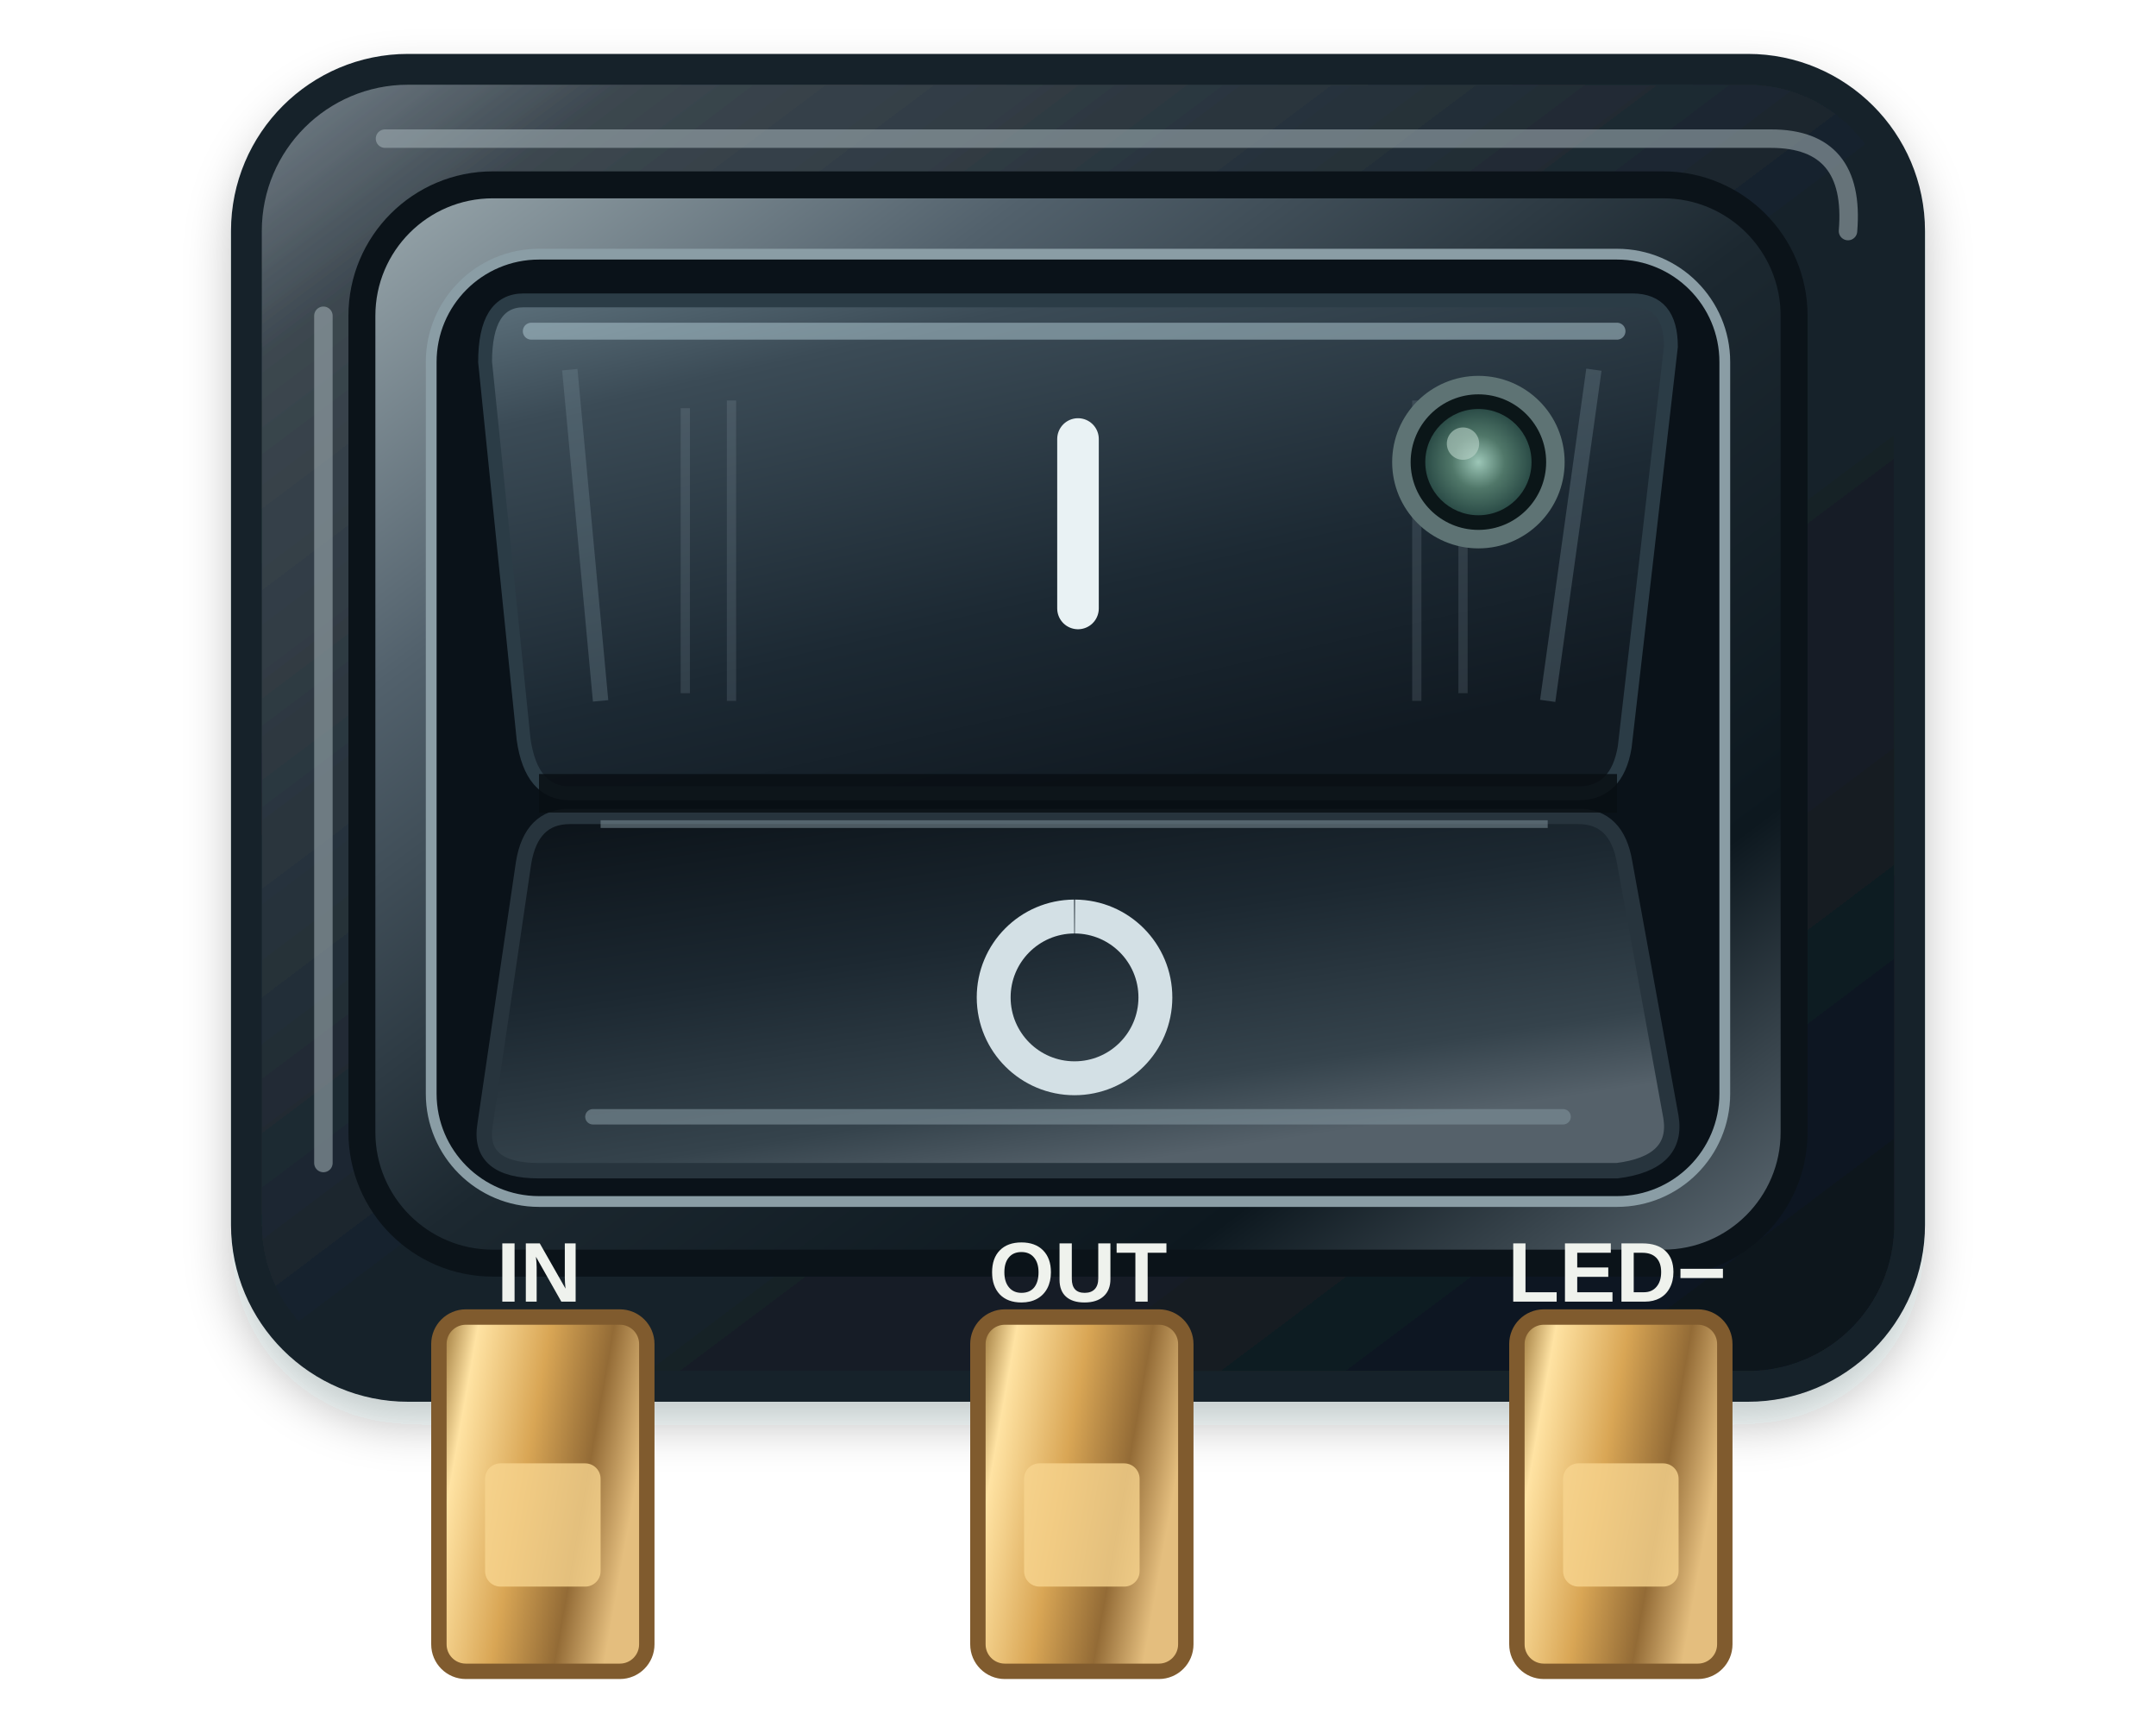
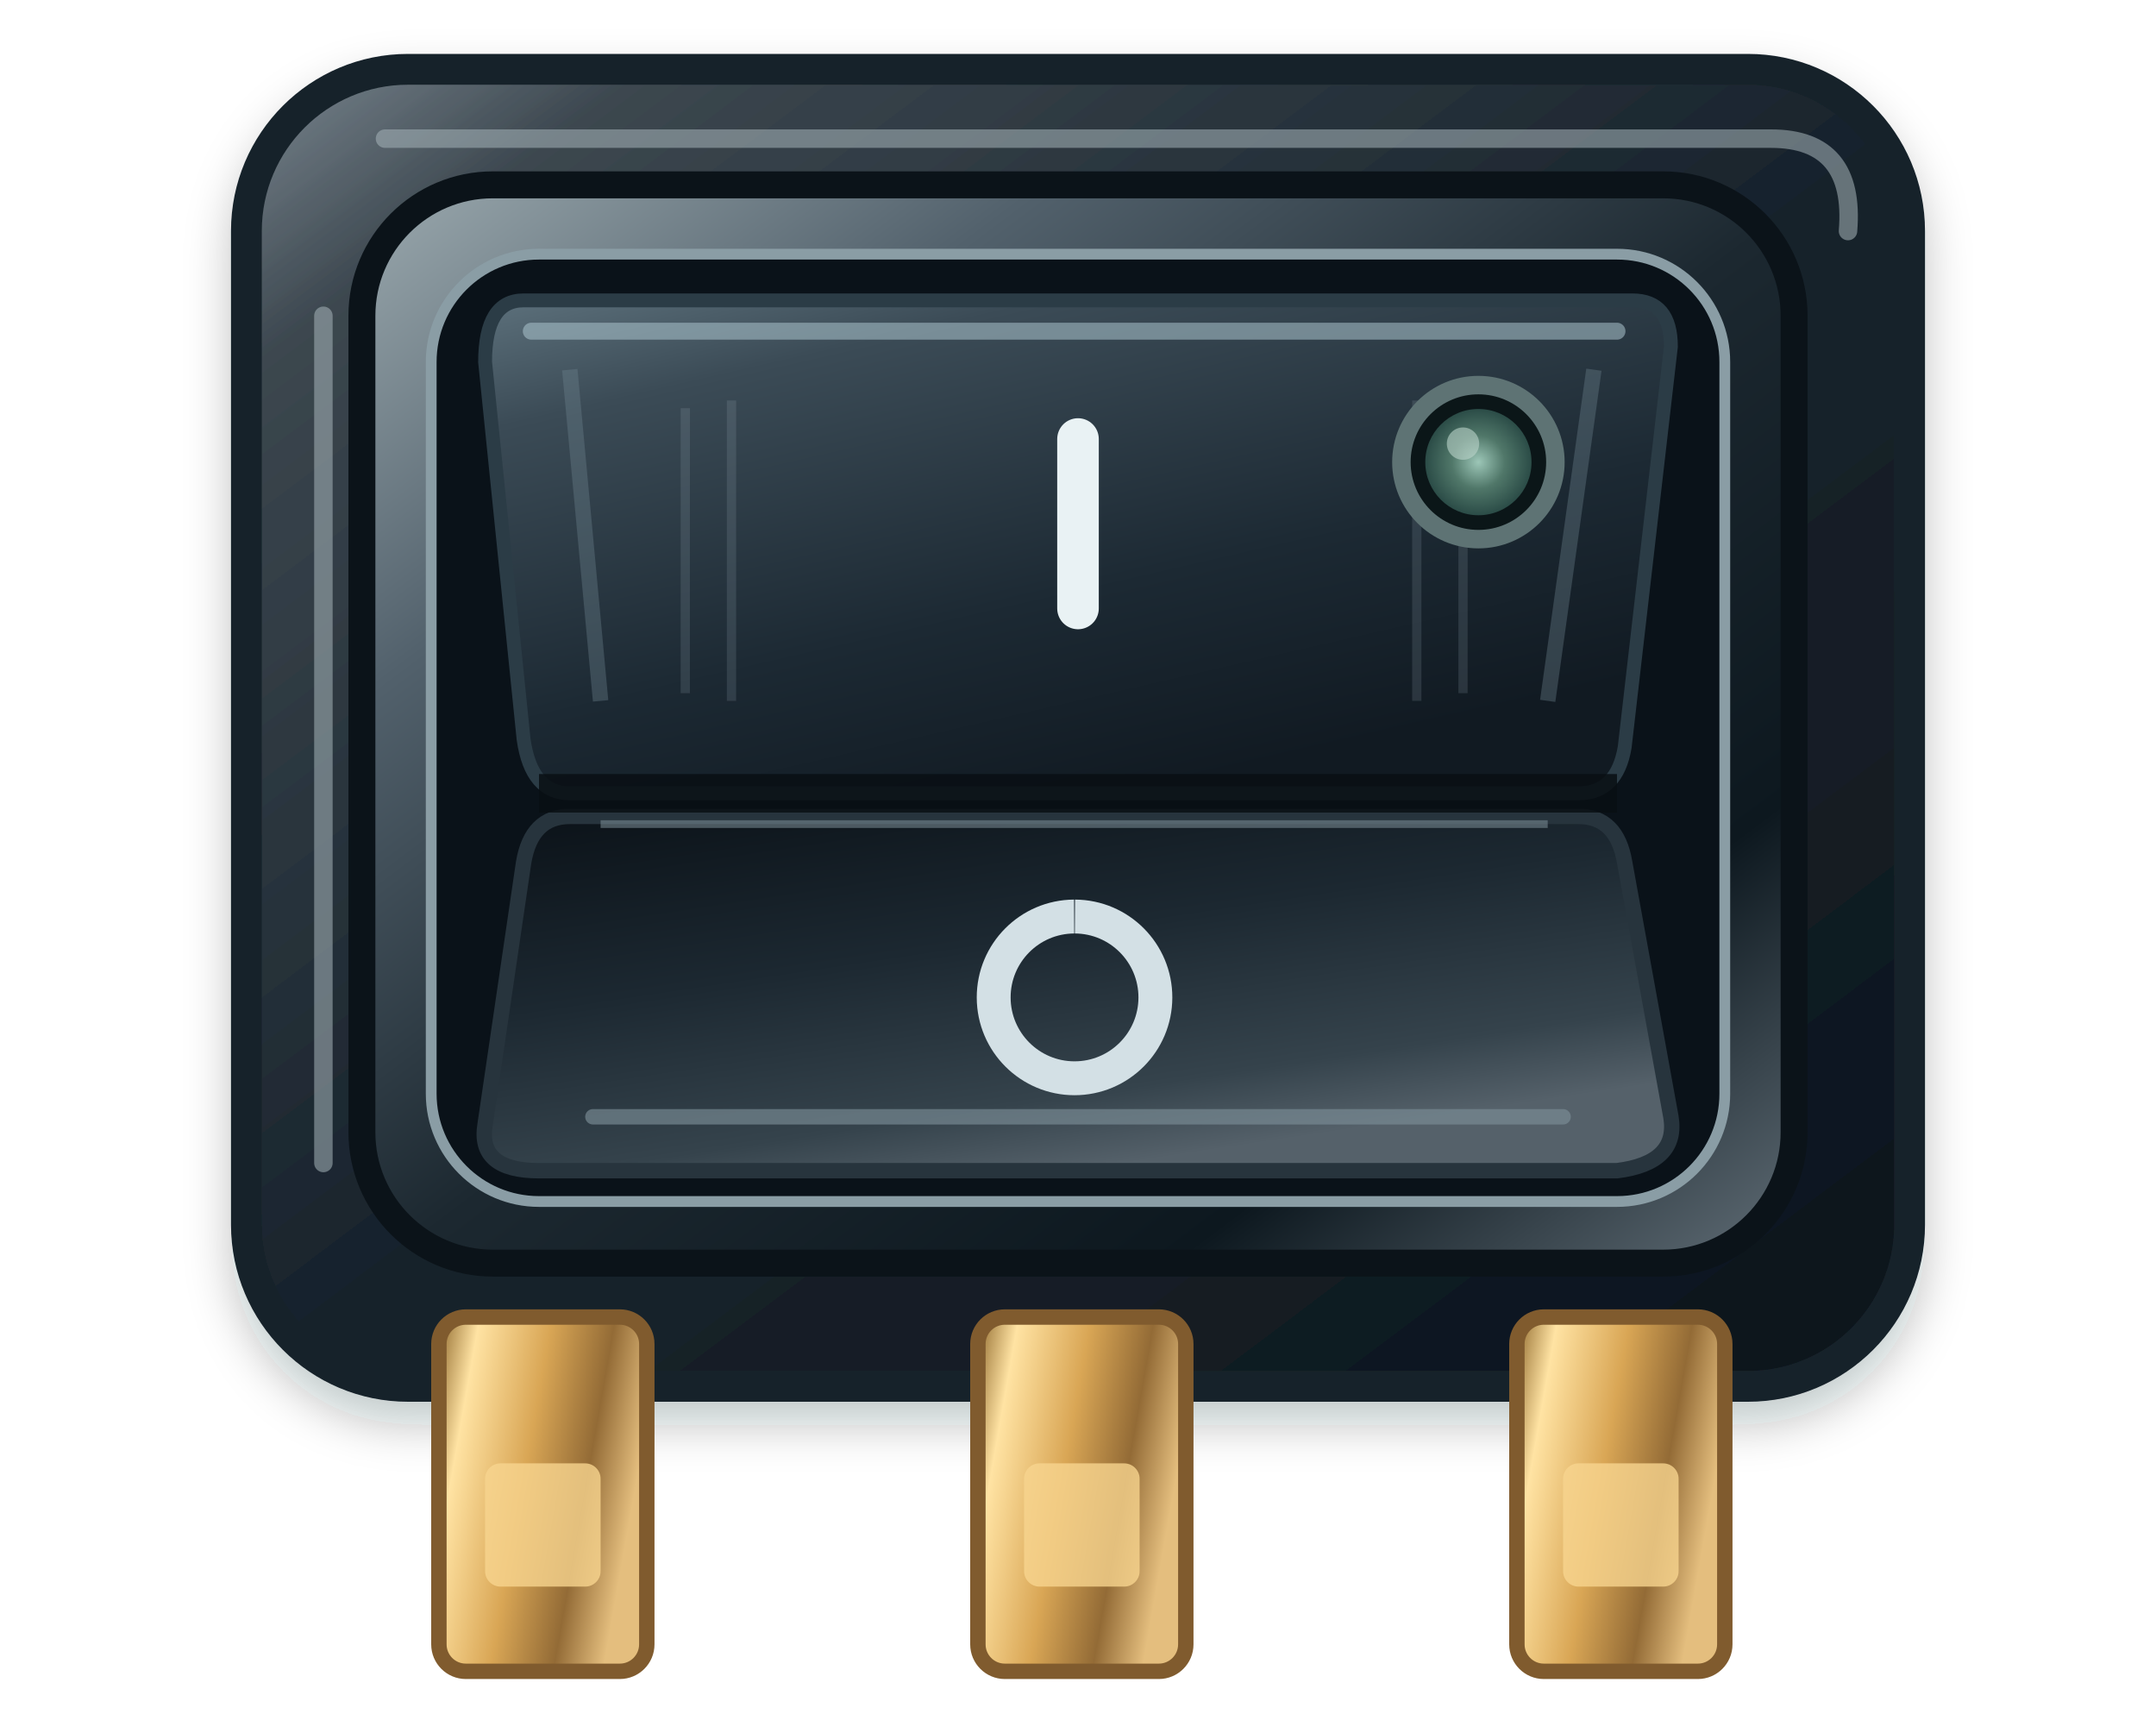
<svg xmlns="http://www.w3.org/2000/svg" viewBox="0 0 280 225" role="img" aria-labelledby="title desc">
  <defs>
    <linearGradient id="housing" x1="0" y1="0" x2=".95" y2="1">
      <stop stop-color="#7c8891" />
      <stop offset=".12" stop-color="#3c474f" />
      <stop offset=".5" stop-color="#19242d" />
      <stop offset="1" stop-color="#0d151d" />
    </linearGradient>
    <linearGradient id="bezel" x1="0" y1="0" x2="1" y2="1">
      <stop stop-color="#9dabb0" />
      <stop offset=".24" stop-color="#52616c" />
      <stop offset=".51" stop-color="#1c2830" />
      <stop offset=".78" stop-color="#0d181f" />
      <stop offset="1" stop-color="#64717a" />
    </linearGradient>
    <linearGradient id="topKey" x1="0" y1="0" x2=".55" y2="1">
      <stop stop-color="#5c707b" />
      <stop offset=".2" stop-color="#3b4b56" />
      <stop offset=".67" stop-color="#1c2933" />
      <stop offset="1" stop-color="#111a22" />
    </linearGradient>
    <linearGradient id="bottomKey" x1="0" y1="0" x2=".5" y2="1">
      <stop stop-color="#0b1218" />
      <stop offset=".45" stop-color="#1c2831" />
      <stop offset=".83" stop-color="#35434c" />
      <stop offset="1" stop-color="#55616a" />
    </linearGradient>
    <linearGradient id="metal" x1="0" y1="0" x2="1" y2=".3">
      <stop stop-color="#8f692d" />
      <stop offset=".18" stop-color="#ffe3a3" />
      <stop offset=".5" stop-color="#d9a655" />
      <stop offset=".78" stop-color="#936b36" />
      <stop offset="1" stop-color="#e4be7e" />
    </linearGradient>
    <radialGradient id="lens">
      <stop stop-color="#9cc6b7" />
      <stop offset=".5" stop-color="#507769" />
      <stop offset="1" stop-color="#2b4c47" />
    </radialGradient>
    <filter id="shadow" x="-25%" y="-25%" width="150%" height="150%">
      <feDropShadow dx="0" dy="3" stdDeviation="3" flood-color="#0d222b" flood-opacity=".24" />
    </filter>
  </defs>
  <rect x="34" y="14" width="212" height="166" rx="21" fill="#182229" opacity=".24" />
  <rect x="32" y="9" width="216" height="171" rx="21" fill="url(#housing)" stroke="#17232a" stroke-width="4" filter="url(#shadow)" />
  <path d="M50 18H230Q241 18 240 30M42 41V151" fill="none" stroke="#a4b2b7" stroke-width="2.4" opacity=".56" stroke-linecap="round" />
  <rect x="47" y="24" width="186" height="140" rx="17" fill="url(#bezel)" stroke="#0b1319" stroke-width="3.5" />
  <rect x="56" y="33" width="168" height="123" rx="14" fill="#0a1219" stroke="#8a9da5" stroke-width="1.4" />
  <path d="M68 39H212Q217 39 217 45L211 97Q210 103 205 103H74Q69 103 68 96L63 47Q63 39 68 39Z" fill="url(#topKey)" stroke="#2b3c46" stroke-width="1.8" />
  <path d="M69 43H210" stroke="#acc4ce" stroke-width="2.2" opacity=".55" stroke-linecap="round" />
  <path d="M74 48L78 91M207 48L201 91" stroke="#6f8490" opacity=".36" stroke-width="2" />
  <path d="M74 106H205Q210 106 211 112L217 145Q218 151 210 152H70Q62 152 63 146L68 112Q69 106 74 106Z" fill="url(#bottomKey)" stroke="#27343d" stroke-width="2" />
  <path d="M77 145H203" stroke="#7b8d96" stroke-width="2" opacity=".65" stroke-linecap="round" />
  <path d="M70 103H210" stroke="#080e13" stroke-width="5" opacity=".85" />
  <path d="M78 107H201" stroke="#778891" stroke-width="1" opacity=".58" />
  <path d="M140 57V79" stroke="#e9f2f4" stroke-width="5.4" stroke-linecap="round" />
  <path d="M139.5 119a10.5 10.5 0 1 0 .1 0" fill="none" stroke="#d3e0e5" stroke-width="4.4" />
  <path d="M89 53V90M95 52V91M184 52V91M190 52V90" fill="none" stroke="#a3b3be" stroke-width="1.2" opacity=".17" />
  <circle cx="192" cy="60" r="10" fill="#0b1618" stroke="#5e7374" stroke-width="2.4" />
  <circle cx="192" cy="60" r="6.9" fill="url(#lens)" />
  <circle cx="190" cy="57.6" r="2.1" fill="#bad4c9" opacity=".6" />
  <g>
    <rect x="57" y="171" width="27" height="46" rx="3.5" fill="url(#metal)" stroke="#805b2e" stroke-width="2" />
    <rect x="63" y="190" width="15" height="16" rx="2" fill="#f8d58f" opacity=".8" />
    <rect x="127" y="171" width="27" height="46" rx="3.5" fill="url(#metal)" stroke="#805b2e" stroke-width="2" />
    <rect x="133" y="190" width="15" height="16" rx="2" fill="#f8d58f" opacity=".8" />
    <rect x="197" y="171" width="27" height="46" rx="3.5" fill="url(#metal)" stroke="#805b2e" stroke-width="2" />
    <rect x="203" y="190" width="15" height="16" rx="2" fill="#f8d58f" opacity=".8" />
  </g>
-   <g font-family="Arial,sans-serif" font-weight="700" font-size="11" fill="#eff2ed" text-anchor="middle">
-     <text x="70" y="169">IN</text>
-     <text x="140" y="169">OUT</text>
-     <text x="210" y="169">LED−</text>
-   </g>
</svg>
